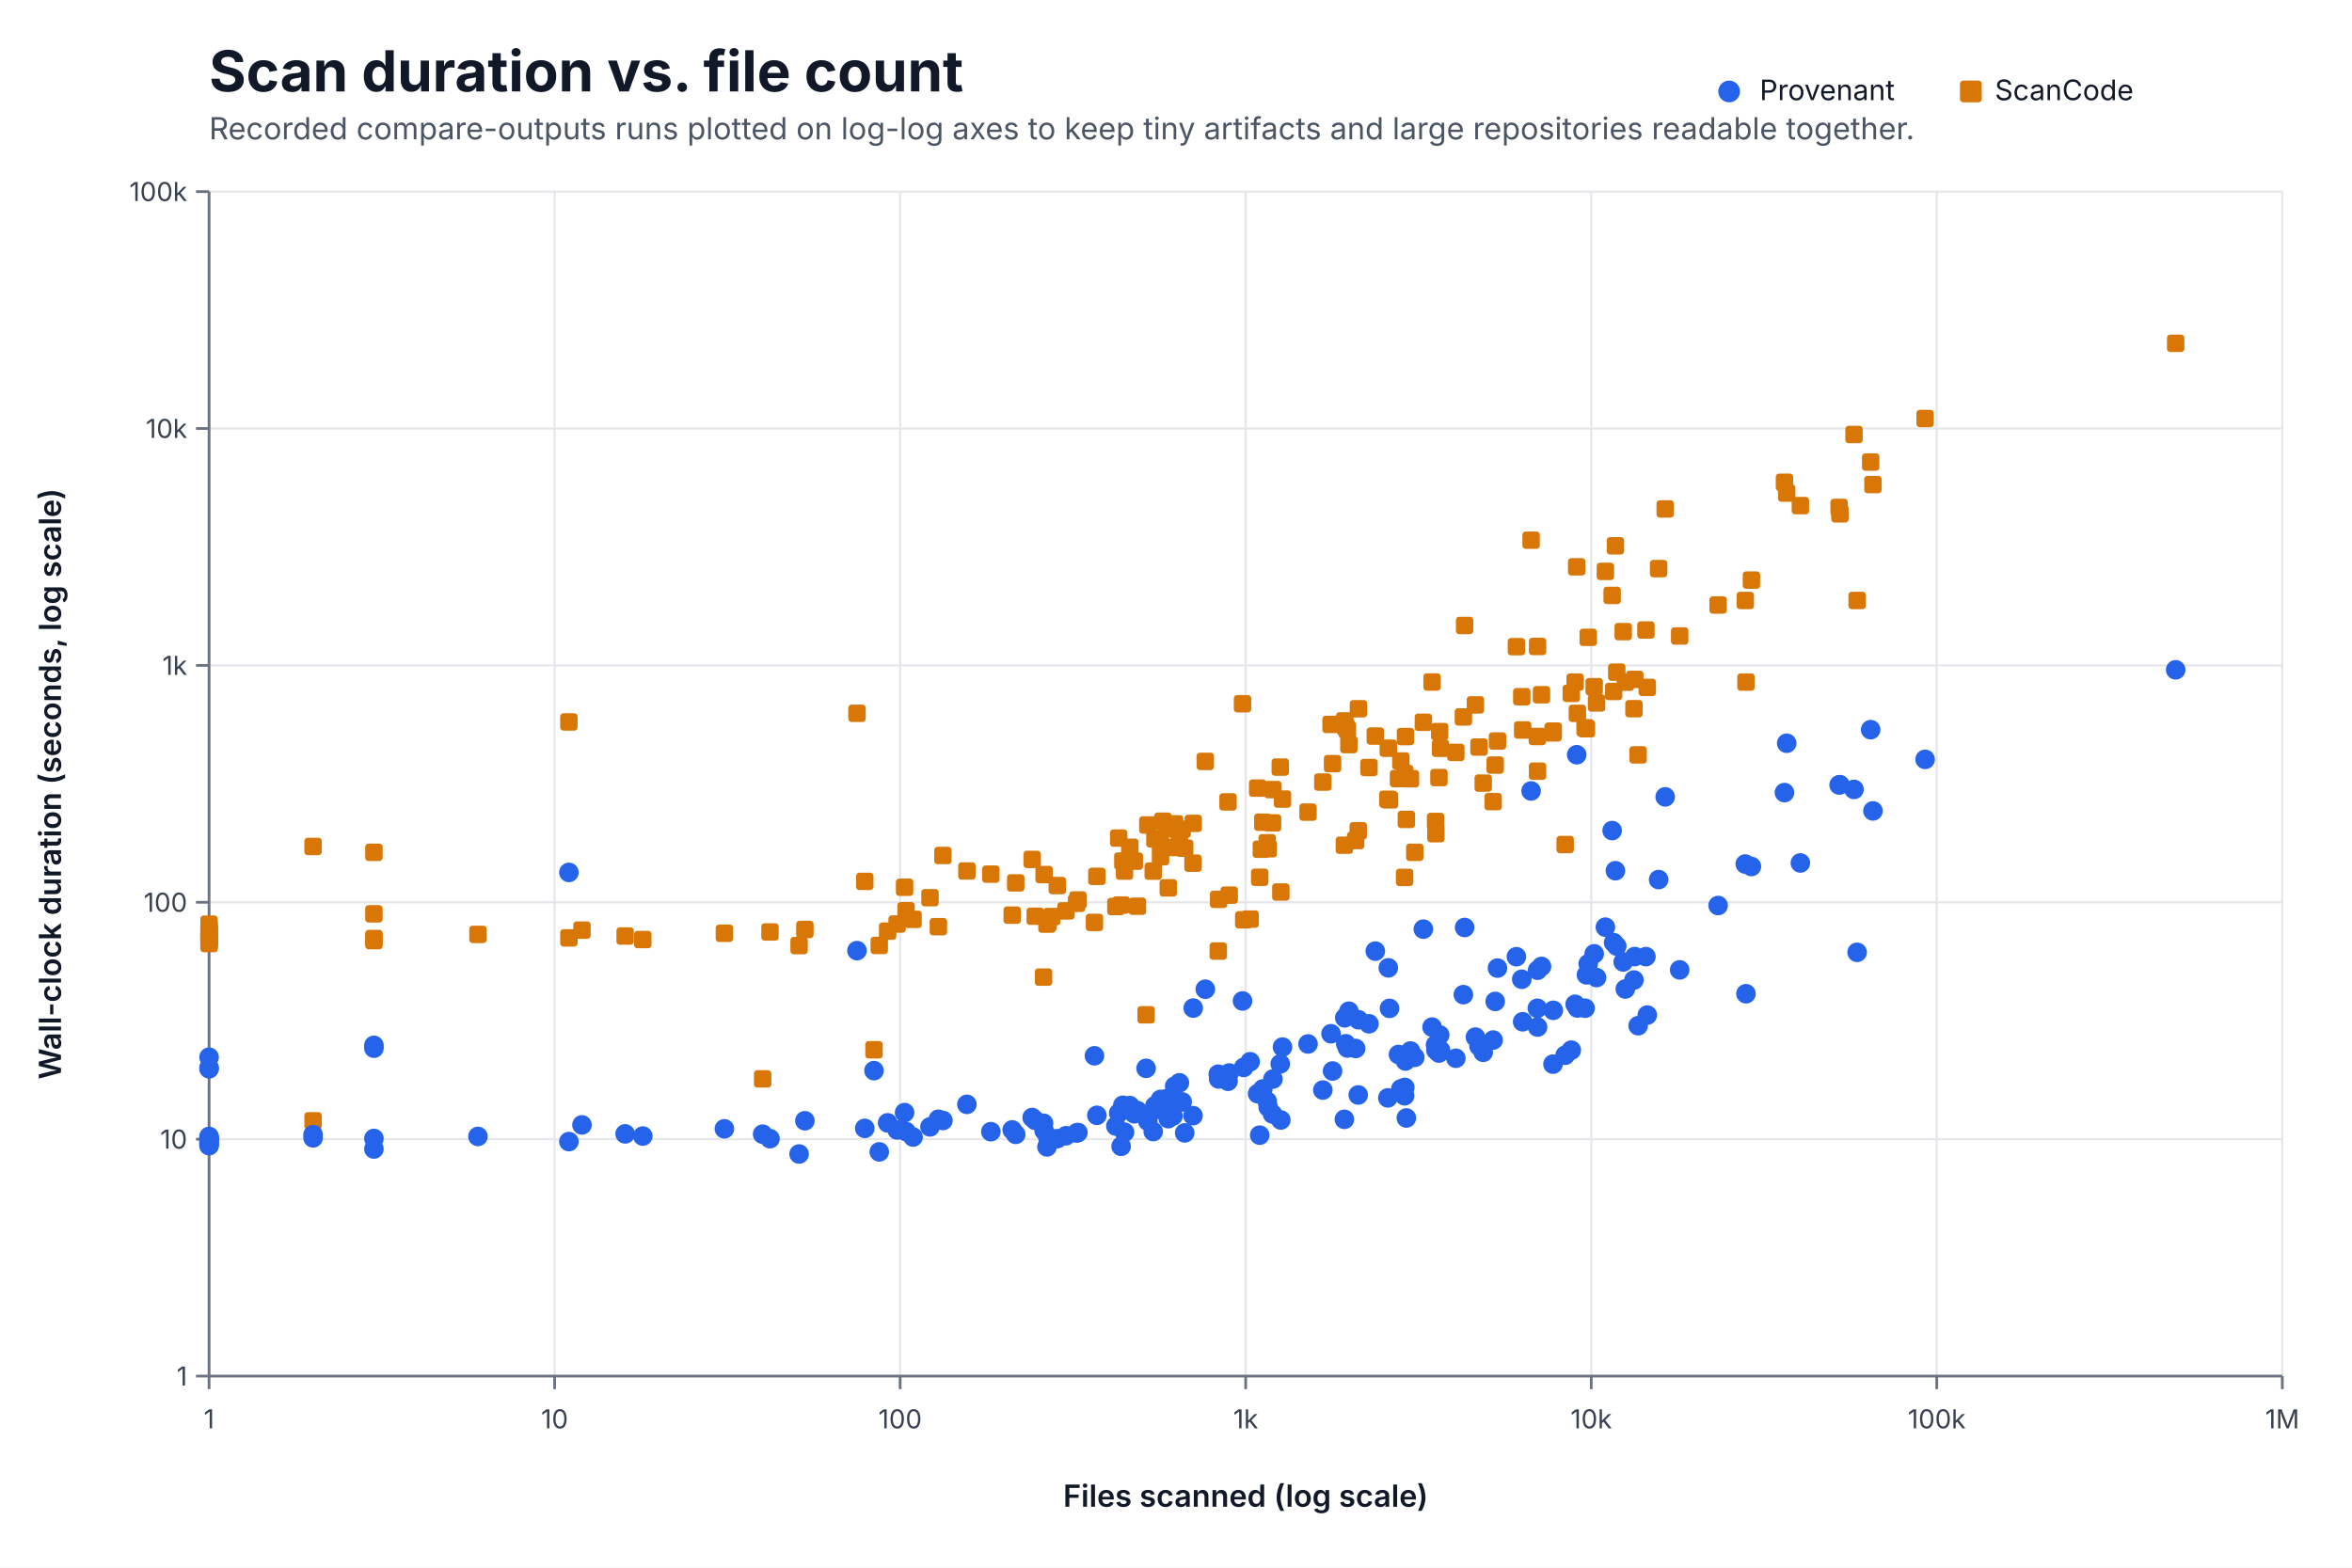
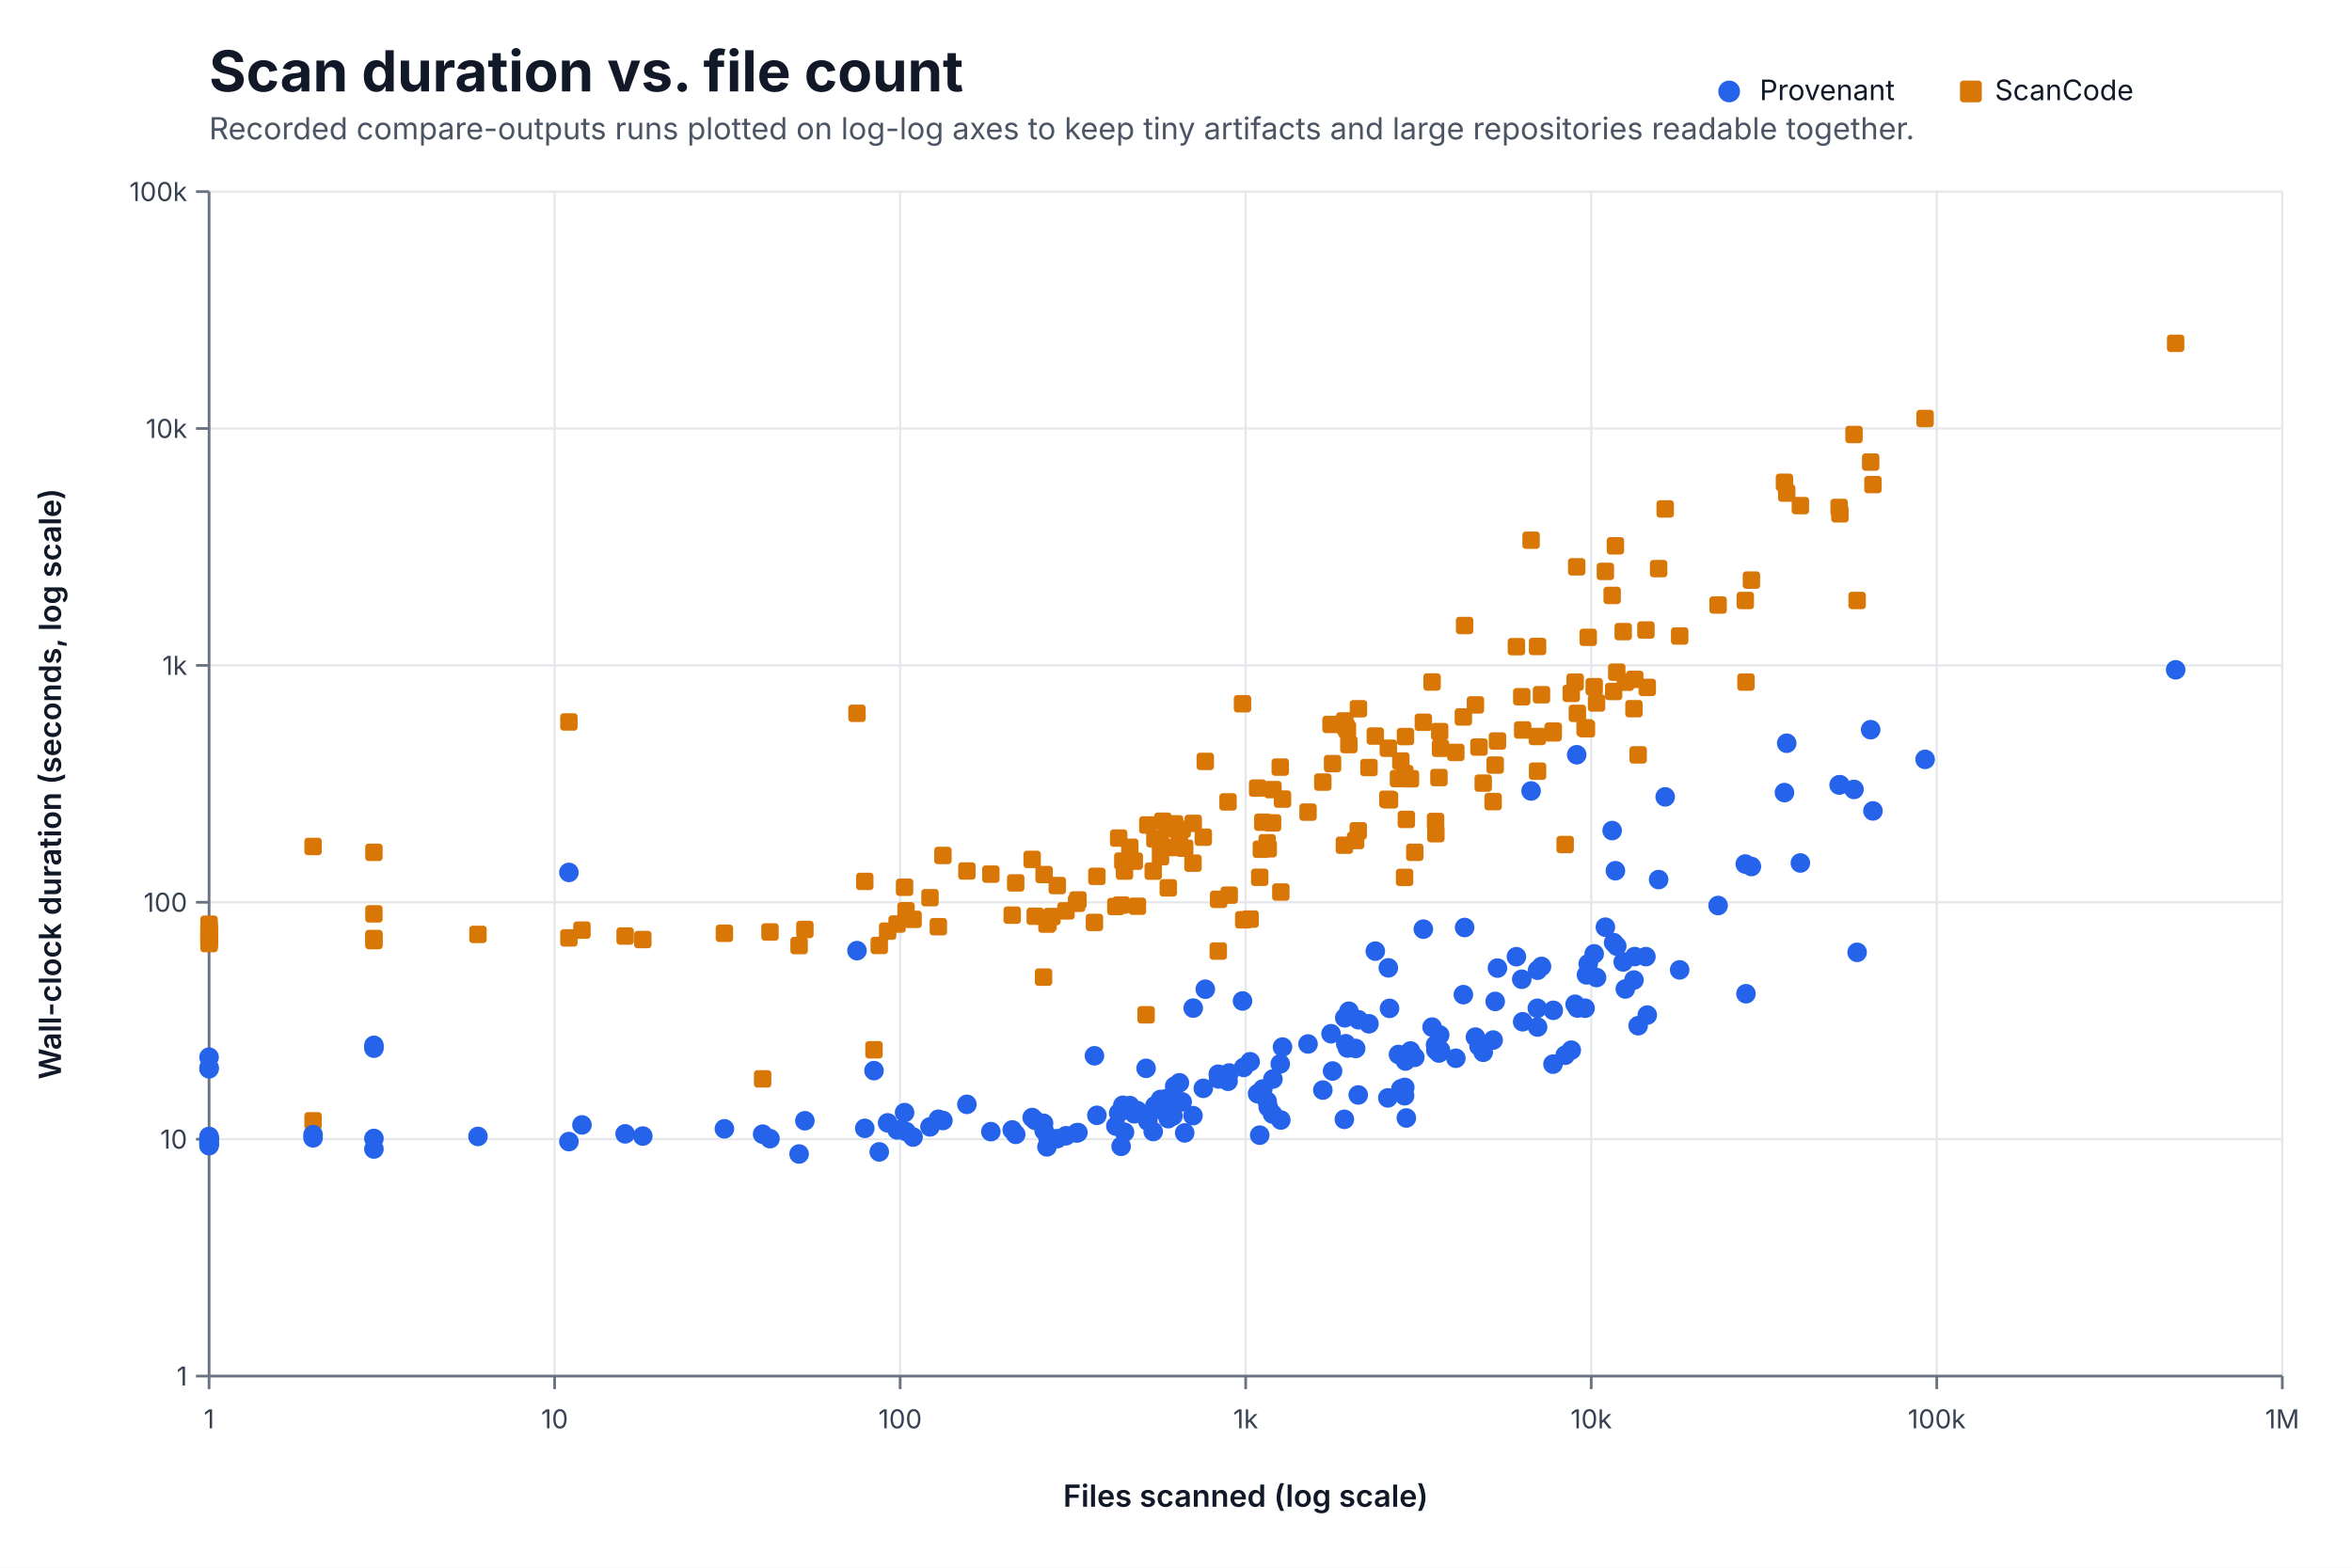
<svg xmlns="http://www.w3.org/2000/svg" width="1080" height="720" viewBox="0 0 1080 720" role="img" aria-labelledby="title desc">
  <style>
    text { font-family: -apple-system, BlinkMacSystemFont, "Segoe UI", sans-serif; fill: #111827; }
    .title { font-size: 26px; font-weight: 700; }
    .subtitle { font-size: 14px; fill: #4b5563; }
    .axis-label { font-size: 14px; font-weight: 600; }
    .tick { font-size: 12px; fill: #374151; }
    .grid { stroke: #e5e7eb; stroke-width: 1; }
    .axis { stroke: #6b7280; stroke-width: 1.25; }
    .legend-label { font-size: 13px; }
  </style>
  <rect x="0" y="0" width="1080" height="720" fill="white" />
  <text class="title" x="96" y="42">Scan duration vs. file count</text>
  <text class="subtitle" x="96" y="64">Recorded compare-outputs runs plotted on log-log axes to keep tiny artifacts and large repositories readable together.</text>
  <line class="grid" x1="96.00" y1="632.00" x2="1048.00" y2="632.00" />
  <line class="grid" x1="96.00" y1="523.20" x2="1048.00" y2="523.20" />
  <line class="grid" x1="96.00" y1="414.40" x2="1048.00" y2="414.40" />
  <line class="grid" x1="96.00" y1="305.60" x2="1048.00" y2="305.60" />
  <line class="grid" x1="96.00" y1="196.80" x2="1048.00" y2="196.80" />
  <line class="grid" x1="96.00" y1="88.00" x2="1048.00" y2="88.00" />
  <line class="grid" x1="96.00" y1="88.00" x2="96.00" y2="632.00" />
  <line class="grid" x1="254.67" y1="88.00" x2="254.67" y2="632.00" />
  <line class="grid" x1="413.33" y1="88.00" x2="413.33" y2="632.00" />
  <line class="grid" x1="572.00" y1="88.00" x2="572.00" y2="632.00" />
  <line class="grid" x1="730.67" y1="88.00" x2="730.67" y2="632.00" />
  <line class="grid" x1="889.33" y1="88.00" x2="889.33" y2="632.00" />
  <line class="grid" x1="1048.00" y1="88.00" x2="1048.00" y2="632.00" />
  <line class="axis" x1="96.00" y1="632.00" x2="1048.00" y2="632.00" />
  <line class="axis" x1="96.00" y1="88.00" x2="96.00" y2="632.00" />
  <line class="axis" x1="96.00" y1="632.00" x2="96.00" y2="638.00" />
  <text class="tick" x="96.00" y="656.00" text-anchor="middle">1</text>
  <line class="axis" x1="254.67" y1="632.00" x2="254.67" y2="638.00" />
  <text class="tick" x="254.67" y="656.00" text-anchor="middle">10</text>
  <line class="axis" x1="413.33" y1="632.00" x2="413.33" y2="638.00" />
  <text class="tick" x="413.33" y="656.00" text-anchor="middle">100</text>
  <line class="axis" x1="572.00" y1="632.00" x2="572.00" y2="638.00" />
  <text class="tick" x="572.00" y="656.00" text-anchor="middle">1k</text>
  <line class="axis" x1="730.67" y1="632.00" x2="730.67" y2="638.00" />
  <text class="tick" x="730.67" y="656.00" text-anchor="middle">10k</text>
  <line class="axis" x1="889.33" y1="632.00" x2="889.33" y2="638.00" />
  <text class="tick" x="889.33" y="656.00" text-anchor="middle">100k</text>
  <line class="axis" x1="1048.00" y1="632.00" x2="1048.00" y2="638.00" />
  <text class="tick" x="1048.00" y="656.00" text-anchor="middle">1M</text>
  <line class="axis" x1="90.00" y1="632.00" x2="96.00" y2="632.00" />
  <text class="tick" x="86.00" y="632.00" text-anchor="end" dominant-baseline="middle">1</text>
  <line class="axis" x1="90.00" y1="523.20" x2="96.00" y2="523.20" />
  <text class="tick" x="86.00" y="523.20" text-anchor="end" dominant-baseline="middle">10</text>
  <line class="axis" x1="90.00" y1="414.40" x2="96.00" y2="414.40" />
  <text class="tick" x="86.00" y="414.40" text-anchor="end" dominant-baseline="middle">100</text>
  <line class="axis" x1="90.00" y1="305.60" x2="96.00" y2="305.60" />
  <text class="tick" x="86.00" y="305.60" text-anchor="end" dominant-baseline="middle">1k</text>
  <line class="axis" x1="90.00" y1="196.80" x2="96.00" y2="196.80" />
  <text class="tick" x="86.00" y="196.80" text-anchor="end" dominant-baseline="middle">10k</text>
  <line class="axis" x1="90.00" y1="88.00" x2="96.00" y2="88.00" />
  <text class="tick" x="86.00" y="88.00" text-anchor="end" dominant-baseline="middle">100k</text>
  <text class="axis-label" x="572.00" y="692.00" text-anchor="middle">Files scanned (log scale)</text>
  <text class="axis-label" x="28" y="360.00" transform="rotate(-90 28 360.00)" text-anchor="middle">Wall-clock duration (seconds, log scale)</text>
  <g aria-label="Legend">
    <circle cx="794" cy="42" r="5" fill="#2563eb" />
    <text class="legend-label" x="808" y="46">Provenant</text>
    <rect x="900" y="37" width="10" height="10" fill="#d97706" rx="1.5" />
    <text class="legend-label" x="916" y="46">ScanCode</text>
  </g>
  <g aria-label="ScanCode points">
    <rect x="92.00" y="420.46" width="8" height="8" fill="#d97706" rx="1.5" />
    <rect x="92.00" y="423.47" width="8" height="8" fill="#d97706" rx="1.5" />
    <rect x="92.00" y="425.26" width="8" height="8" fill="#d97706" rx="1.5" />
    <rect x="92.00" y="424.52" width="8" height="8" fill="#d97706" rx="1.5" />
    <rect x="92.00" y="427.27" width="8" height="8" fill="#d97706" rx="1.5" />
    <rect x="92.00" y="422.38" width="8" height="8" fill="#d97706" rx="1.5" />
    <rect x="92.00" y="429.37" width="8" height="8" fill="#d97706" rx="1.5" />
    <rect x="92.00" y="428.44" width="8" height="8" fill="#d97706" rx="1.5" />
    <rect x="92.00" y="427.25" width="8" height="8" fill="#d97706" rx="1.5" />
    <rect x="92.00" y="424.52" width="8" height="8" fill="#d97706" rx="1.5" />
    <rect x="92.00" y="427.69" width="8" height="8" fill="#d97706" rx="1.5" />
    <rect x="92.00" y="424.87" width="8" height="8" fill="#d97706" rx="1.5" />
    <rect x="92.00" y="428.71" width="8" height="8" fill="#d97706" rx="1.5" />
    <rect x="139.76" y="510.78" width="8" height="8" fill="#d97706" rx="1.5" />
    <rect x="139.76" y="384.76" width="8" height="8" fill="#d97706" rx="1.5" />
    <rect x="167.70" y="427.04" width="8" height="8" fill="#d97706" rx="1.5" />
    <rect x="167.70" y="387.45" width="8" height="8" fill="#d97706" rx="1.5" />
    <rect x="167.70" y="427.99" width="8" height="8" fill="#d97706" rx="1.5" />
    <rect x="167.70" y="415.71" width="8" height="8" fill="#d97706" rx="1.5" />
    <rect x="215.47" y="425.14" width="8" height="8" fill="#d97706" rx="1.5" />
    <rect x="257.23" y="426.75" width="8" height="8" fill="#d97706" rx="1.5" />
    <rect x="257.23" y="327.58" width="8" height="8" fill="#d97706" rx="1.5" />
    <rect x="263.23" y="423.19" width="8" height="8" fill="#d97706" rx="1.5" />
    <rect x="283.05" y="425.90" width="8" height="8" fill="#d97706" rx="1.5" />
    <rect x="291.17" y="427.52" width="8" height="8" fill="#d97706" rx="1.5" />
    <rect x="328.63" y="424.63" width="8" height="8" fill="#d97706" rx="1.5" />
    <rect x="346.19" y="491.51" width="8" height="8" fill="#d97706" rx="1.5" />
    <rect x="349.56" y="424.02" width="8" height="8" fill="#d97706" rx="1.5" />
    <rect x="362.93" y="430.28" width="8" height="8" fill="#d97706" rx="1.5" />
    <rect x="365.59" y="422.87" width="8" height="8" fill="#d97706" rx="1.5" />
    <rect x="389.51" y="323.61" width="8" height="8" fill="#d97706" rx="1.5" />
    <rect x="393.09" y="400.80" width="8" height="8" fill="#d97706" rx="1.5" />
    <rect x="397.32" y="478.15" width="8" height="8" fill="#d97706" rx="1.5" />
    <rect x="399.74" y="430.21" width="8" height="8" fill="#d97706" rx="1.5" />
    <rect x="403.59" y="423.65" width="8" height="8" fill="#d97706" rx="1.5" />
    <rect x="407.94" y="420.39" width="8" height="8" fill="#d97706" rx="1.5" />
    <rect x="411.37" y="403.50" width="8" height="8" fill="#d97706" rx="1.5" />
    <rect x="412.04" y="414.30" width="8" height="8" fill="#d97706" rx="1.5" />
    <rect x="415.27" y="418.23" width="8" height="8" fill="#d97706" rx="1.5" />
    <rect x="423.04" y="408.29" width="8" height="8" fill="#d97706" rx="1.5" />
    <rect x="426.88" y="421.60" width="8" height="8" fill="#d97706" rx="1.5" />
    <rect x="428.98" y="388.90" width="8" height="8" fill="#d97706" rx="1.5" />
    <rect x="439.98" y="396.02" width="8" height="8" fill="#d97706" rx="1.5" />
    <rect x="450.98" y="397.47" width="8" height="8" fill="#d97706" rx="1.5" />
    <rect x="460.79" y="416.30" width="8" height="8" fill="#d97706" rx="1.5" />
    <rect x="462.40" y="401.49" width="8" height="8" fill="#d97706" rx="1.5" />
    <rect x="469.95" y="390.71" width="8" height="8" fill="#d97706" rx="1.5" />
    <rect x="471.36" y="416.81" width="8" height="8" fill="#d97706" rx="1.5" />
    <rect x="475.18" y="444.77" width="8" height="8" fill="#d97706" rx="1.5" />
    <rect x="475.44" y="397.66" width="8" height="8" fill="#d97706" rx="1.5" />
    <rect x="476.75" y="420.44" width="8" height="8" fill="#d97706" rx="1.5" />
    <rect x="477.26" y="419.74" width="8" height="8" fill="#d97706" rx="1.5" />
    <rect x="479.04" y="416.95" width="8" height="8" fill="#d97706" rx="1.5" />
    <rect x="481.50" y="402.72" width="8" height="8" fill="#d97706" rx="1.5" />
    <rect x="485.49" y="414.35" width="8" height="8" fill="#d97706" rx="1.5" />
    <rect x="490.34" y="410.86" width="8" height="8" fill="#d97706" rx="1.5" />
    <rect x="490.97" y="409.34" width="8" height="8" fill="#d97706" rx="1.5" />
    <rect x="498.55" y="419.64" width="8" height="8" fill="#d97706" rx="1.5" />
    <rect x="499.67" y="398.49" width="8" height="8" fill="#d97706" rx="1.5" />
    <rect x="508.39" y="412.34" width="8" height="8" fill="#d97706" rx="1.5" />
    <rect x="509.68" y="380.92" width="8" height="8" fill="#d97706" rx="1.5" />
    <rect x="510.80" y="411.66" width="8" height="8" fill="#d97706" rx="1.5" />
    <rect x="511.58" y="391.47" width="8" height="8" fill="#d97706" rx="1.5" />
    <rect x="512.36" y="396.07" width="8" height="8" fill="#d97706" rx="1.5" />
    <rect x="514.79" y="385.13" width="8" height="8" fill="#d97706" rx="1.5" />
    <rect x="516.85" y="391.50" width="8" height="8" fill="#d97706" rx="1.5" />
    <rect x="518.28" y="412.20" width="8" height="8" fill="#d97706" rx="1.5" />
    <rect x="522.27" y="462.08" width="8" height="8" fill="#d97706" rx="1.5" />
    <rect x="523.07" y="374.90" width="8" height="8" fill="#d97706" rx="1.5" />
    <rect x="525.54" y="396.10" width="8" height="8" fill="#d97706" rx="1.5" />
    <rect x="526.30" y="381.25" width="8" height="8" fill="#d97706" rx="1.5" />
    <rect x="528.90" y="383.91" width="8" height="8" fill="#d97706" rx="1.5" />
    <rect x="528.90" y="389.48" width="8" height="8" fill="#d97706" rx="1.5" />
    <rect x="529.99" y="373.16" width="8" height="8" fill="#d97706" rx="1.5" />
    <rect x="531.64" y="376.71" width="8" height="8" fill="#d97706" rx="1.5" />
    <rect x="532.45" y="403.78" width="8" height="8" fill="#d97706" rx="1.5" />
    <rect x="534.61" y="385.27" width="8" height="8" fill="#d97706" rx="1.5" />
    <rect x="535.39" y="374.38" width="8" height="8" fill="#d97706" rx="1.5" />
    <rect x="537.57" y="381.59" width="8" height="8" fill="#d97706" rx="1.5" />
    <rect x="538.84" y="376.84" width="8" height="8" fill="#d97706" rx="1.5" />
    <rect x="539.99" y="385.56" width="8" height="8" fill="#d97706" rx="1.5" />
    <rect x="543.81" y="392.44" width="8" height="8" fill="#d97706" rx="1.5" />
    <rect x="543.91" y="374.16" width="8" height="8" fill="#d97706" rx="1.5" />
+     <rect x="548.54" y="380.50" width="8" height="8" fill="#d97706" rx="1.5" />
    <rect x="549.45" y="345.68" width="8" height="8" fill="#d97706" rx="1.5" />
    <rect x="555.41" y="432.81" width="8" height="8" fill="#d97706" rx="1.5" />
    <rect x="555.57" y="409.04" width="8" height="8" fill="#d97706" rx="1.5" />
    <rect x="559.89" y="364.30" width="8" height="8" fill="#d97706" rx="1.5" />
    <rect x="560.43" y="407.11" width="8" height="8" fill="#d97706" rx="1.5" />
    <rect x="566.54" y="319.22" width="8" height="8" fill="#d97706" rx="1.5" />
    <rect x="567.10" y="418.44" width="8" height="8" fill="#d97706" rx="1.5" />
    <rect x="570.04" y="418.11" width="8" height="8" fill="#d97706" rx="1.5" />
    <rect x="573.49" y="357.97" width="8" height="8" fill="#d97706" rx="1.5" />
    <rect x="574.44" y="398.92" width="8" height="8" fill="#d97706" rx="1.5" />
    <rect x="575.19" y="386.04" width="8" height="8" fill="#d97706" rx="1.5" />
    <rect x="575.87" y="373.63" width="8" height="8" fill="#d97706" rx="1.5" />
    <rect x="577.87" y="383.06" width="8" height="8" fill="#d97706" rx="1.5" />
    <rect x="578.35" y="385.81" width="8" height="8" fill="#d97706" rx="1.5" />
    <rect x="580.33" y="373.93" width="8" height="8" fill="#d97706" rx="1.5" />
    <rect x="580.51" y="358.66" width="8" height="8" fill="#d97706" rx="1.5" />
    <rect x="583.87" y="348.30" width="8" height="8" fill="#d97706" rx="1.5" />
    <rect x="584.14" y="405.69" width="8" height="8" fill="#d97706" rx="1.5" />
    <rect x="584.90" y="363.00" width="8" height="8" fill="#d97706" rx="1.5" />
    <rect x="596.63" y="368.99" width="8" height="8" fill="#d97706" rx="1.5" />
    <rect x="603.42" y="355.19" width="8" height="8" fill="#d97706" rx="1.5" />
    <rect x="607.19" y="328.71" width="8" height="8" fill="#d97706" rx="1.5" />
    <rect x="607.89" y="346.71" width="8" height="8" fill="#d97706" rx="1.5" />
    <rect x="613.31" y="384.18" width="8" height="8" fill="#d97706" rx="1.5" />
    <rect x="613.49" y="327.10" width="8" height="8" fill="#d97706" rx="1.5" />
    <rect x="613.95" y="329.87" width="8" height="8" fill="#d97706" rx="1.5" />
    <rect x="614.72" y="331.19" width="8" height="8" fill="#d97706" rx="1.5" />
    <rect x="615.38" y="337.97" width="8" height="8" fill="#d97706" rx="1.5" />
    <rect x="618.50" y="382.03" width="8" height="8" fill="#d97706" rx="1.5" />
    <rect x="619.68" y="377.56" width="8" height="8" fill="#d97706" rx="1.5" />
    <rect x="619.78" y="321.51" width="8" height="8" fill="#d97706" rx="1.5" />
    <rect x="624.61" y="348.51" width="8" height="8" fill="#d97706" rx="1.5" />
    <rect x="627.52" y="334.06" width="8" height="8" fill="#d97706" rx="1.5" />
    <rect x="633.28" y="363.07" width="8" height="8" fill="#d97706" rx="1.5" />
    <rect x="633.50" y="339.64" width="8" height="8" fill="#d97706" rx="1.5" />
    <rect x="634.05" y="363.36" width="8" height="8" fill="#d97706" rx="1.5" />
    <rect x="638.16" y="353.58" width="8" height="8" fill="#d97706" rx="1.5" />
    <rect x="639.24" y="345.52" width="8" height="8" fill="#d97706" rx="1.5" />
    <rect x="640.96" y="398.96" width="8" height="8" fill="#d97706" rx="1.5" />
    <rect x="641.06" y="351.33" width="8" height="8" fill="#d97706" rx="1.5" />
    <rect x="641.37" y="334.28" width="8" height="8" fill="#d97706" rx="1.5" />
    <rect x="641.77" y="372.34" width="8" height="8" fill="#d97706" rx="1.5" />
    <rect x="643.66" y="353.67" width="8" height="8" fill="#d97706" rx="1.5" />
    <rect x="645.65" y="387.44" width="8" height="8" fill="#d97706" rx="1.5" />
    <rect x="649.58" y="327.73" width="8" height="8" fill="#d97706" rx="1.5" />
    <rect x="653.59" y="309.22" width="8" height="8" fill="#d97706" rx="1.5" />
    <rect x="655.19" y="373.28" width="8" height="8" fill="#d97706" rx="1.5" />
    <rect x="655.34" y="378.89" width="8" height="8" fill="#d97706" rx="1.5" />
    <rect x="656.74" y="353.11" width="8" height="8" fill="#d97706" rx="1.5" />
    <rect x="657.08" y="332.02" width="8" height="8" fill="#d97706" rx="1.5" />
    <rect x="657.46" y="339.67" width="8" height="8" fill="#d97706" rx="1.5" />
    <rect x="664.50" y="341.57" width="8" height="8" fill="#d97706" rx="1.5" />
    <rect x="667.96" y="325.26" width="8" height="8" fill="#d97706" rx="1.5" />
    <rect x="668.53" y="283.27" width="8" height="8" fill="#d97706" rx="1.5" />
    <rect x="673.50" y="319.74" width="8" height="8" fill="#d97706" rx="1.5" />
    <rect x="675.14" y="339.11" width="8" height="8" fill="#d97706" rx="1.5" />
    <rect x="677.07" y="355.67" width="8" height="8" fill="#d97706" rx="1.5" />
    <rect x="681.62" y="364.16" width="8" height="8" fill="#d97706" rx="1.5" />
    <rect x="682.57" y="347.38" width="8" height="8" fill="#d97706" rx="1.5" />
    <rect x="683.62" y="336.32" width="8" height="8" fill="#d97706" rx="1.5" />
    <rect x="692.31" y="293.00" width="8" height="8" fill="#d97706" rx="1.5" />
    <rect x="694.77" y="315.99" width="8" height="8" fill="#d97706" rx="1.5" />
    <rect x="695.18" y="331.26" width="8" height="8" fill="#d97706" rx="1.5" />
    <rect x="699.05" y="244.10" width="8" height="8" fill="#d97706" rx="1.5" />
    <rect x="701.92" y="334.25" width="8" height="8" fill="#d97706" rx="1.5" />
    <rect x="702.03" y="350.18" width="8" height="8" fill="#d97706" rx="1.5" />
    <rect x="702.03" y="292.91" width="8" height="8" fill="#d97706" rx="1.5" />
    <rect x="703.83" y="315.08" width="8" height="8" fill="#d97706" rx="1.5" />
    <rect x="709.11" y="332.59" width="8" height="8" fill="#d97706" rx="1.5" />
    <rect x="709.24" y="331.79" width="8" height="8" fill="#d97706" rx="1.5" />
    <rect x="714.70" y="383.87" width="8" height="8" fill="#d97706" rx="1.5" />
    <rect x="717.50" y="314.45" width="8" height="8" fill="#d97706" rx="1.5" />
    <rect x="719.28" y="309.28" width="8" height="8" fill="#d97706" rx="1.5" />
    <rect x="720.00" y="256.33" width="8" height="8" fill="#d97706" rx="1.5" />
    <rect x="720.30" y="323.62" width="8" height="8" fill="#d97706" rx="1.5" />
    <rect x="723.85" y="330.25" width="8" height="8" fill="#d97706" rx="1.5" />
    <rect x="724.48" y="330.69" width="8" height="8" fill="#d97706" rx="1.5" />
    <rect x="725.29" y="288.71" width="8" height="8" fill="#d97706" rx="1.5" />
    <rect x="728.03" y="311.39" width="8" height="8" fill="#d97706" rx="1.5" />
    <rect x="729.11" y="318.85" width="8" height="8" fill="#d97706" rx="1.5" />
    <rect x="733.17" y="258.43" width="8" height="8" fill="#d97706" rx="1.5" />
    <rect x="736.27" y="269.45" width="8" height="8" fill="#d97706" rx="1.5" />
    <rect x="736.95" y="313.57" width="8" height="8" fill="#d97706" rx="1.5" />
    <rect x="737.77" y="246.68" width="8" height="8" fill="#d97706" rx="1.5" />
    <rect x="738.39" y="304.71" width="8" height="8" fill="#d97706" rx="1.5" />
    <rect x="741.35" y="286.09" width="8" height="8" fill="#d97706" rx="1.5" />
    <rect x="742.32" y="309.33" width="8" height="8" fill="#d97706" rx="1.5" />
    <rect x="746.29" y="321.48" width="8" height="8" fill="#d97706" rx="1.5" />
    <rect x="746.66" y="308.03" width="8" height="8" fill="#d97706" rx="1.5" />
    <rect x="748.21" y="342.70" width="8" height="8" fill="#d97706" rx="1.5" />
    <rect x="751.78" y="285.35" width="8" height="8" fill="#d97706" rx="1.5" />
    <rect x="752.40" y="311.70" width="8" height="8" fill="#d97706" rx="1.5" />
    <rect x="757.62" y="257.15" width="8" height="8" fill="#d97706" rx="1.5" />
    <rect x="760.63" y="229.74" width="8" height="8" fill="#d97706" rx="1.5" />
    <rect x="767.28" y="288.09" width="8" height="8" fill="#d97706" rx="1.5" />
    <rect x="784.93" y="273.87" width="8" height="8" fill="#d97706" rx="1.5" />
    <rect x="797.40" y="271.78" width="8" height="8" fill="#d97706" rx="1.5" />
    <rect x="797.72" y="309.27" width="8" height="8" fill="#d97706" rx="1.5" />
    <rect x="800.22" y="262.42" width="8" height="8" fill="#d97706" rx="1.5" />
    <rect x="815.39" y="217.51" width="8" height="8" fill="#d97706" rx="1.5" />
    <rect x="816.43" y="222.46" width="8" height="8" fill="#d97706" rx="1.5" />
    <rect x="822.70" y="228.21" width="8" height="8" fill="#d97706" rx="1.5" />
    <rect x="840.49" y="229.06" width="8" height="8" fill="#d97706" rx="1.5" />
    <rect x="840.86" y="231.99" width="8" height="8" fill="#d97706" rx="1.5" />
    <rect x="847.33" y="195.56" width="8" height="8" fill="#d97706" rx="1.5" />
    <rect x="848.76" y="271.78" width="8" height="8" fill="#d97706" rx="1.5" />
    <rect x="854.98" y="208.23" width="8" height="8" fill="#d97706" rx="1.5" />
    <rect x="856.03" y="218.55" width="8" height="8" fill="#d97706" rx="1.5" />
    <rect x="879.98" y="188.22" width="8" height="8" fill="#d97706" rx="1.5" />
    <rect x="995.03" y="153.67" width="8" height="8" fill="#d97706" rx="1.5" />
  </g>
  <g aria-label="Provenant points">
    <circle cx="96.00" cy="522.92" r="4.5" fill="#2563eb" />
    <circle cx="96.00" cy="522.78" r="4.5" fill="#2563eb" />
    <circle cx="96.00" cy="522.68" r="4.5" fill="#2563eb" />
    <circle cx="96.00" cy="521.94" r="4.5" fill="#2563eb" />
    <circle cx="96.00" cy="524.83" r="4.5" fill="#2563eb" />
    <circle cx="96.00" cy="490.35" r="4.5" fill="#2563eb" />
    <circle cx="96.00" cy="485.54" r="4.5" fill="#2563eb" />
    <circle cx="96.00" cy="526.17" r="4.5" fill="#2563eb" />
    <circle cx="96.00" cy="524.11" r="4.5" fill="#2563eb" />
    <circle cx="96.00" cy="525.13" r="4.5" fill="#2563eb" />
    <circle cx="96.00" cy="523.72" r="4.5" fill="#2563eb" />
    <circle cx="96.00" cy="490.88" r="4.5" fill="#2563eb" />
    <circle cx="96.00" cy="525.97" r="4.5" fill="#2563eb" />
    <circle cx="143.76" cy="521.12" r="4.5" fill="#2563eb" />
    <circle cx="143.76" cy="522.59" r="4.5" fill="#2563eb" />
    <circle cx="171.70" cy="522.87" r="4.5" fill="#2563eb" />
    <circle cx="171.70" cy="527.71" r="4.5" fill="#2563eb" />
    <circle cx="171.70" cy="480.11" r="4.5" fill="#2563eb" />
    <circle cx="171.70" cy="481.40" r="4.5" fill="#2563eb" />
    <circle cx="219.47" cy="521.94" r="4.5" fill="#2563eb" />
    <circle cx="261.23" cy="524.30" r="4.5" fill="#2563eb" />
    <circle cx="261.23" cy="400.68" r="4.5" fill="#2563eb" />
    <circle cx="267.23" cy="516.64" r="4.5" fill="#2563eb" />
    <circle cx="287.05" cy="520.76" r="4.5" fill="#2563eb" />
    <circle cx="295.17" cy="521.76" r="4.5" fill="#2563eb" />
    <circle cx="332.63" cy="518.44" r="4.5" fill="#2563eb" />
    <circle cx="350.19" cy="520.89" r="4.5" fill="#2563eb" />
    <circle cx="353.56" cy="522.96" r="4.5" fill="#2563eb" />
    <circle cx="366.93" cy="530.00" r="4.5" fill="#2563eb" />
    <circle cx="369.59" cy="514.74" r="4.5" fill="#2563eb" />
    <circle cx="393.51" cy="436.60" r="4.5" fill="#2563eb" />
    <circle cx="397.09" cy="518.23" r="4.5" fill="#2563eb" />
    <circle cx="401.32" cy="491.72" r="4.5" fill="#2563eb" />
    <circle cx="403.74" cy="529.03" r="4.5" fill="#2563eb" />
    <circle cx="407.59" cy="515.70" r="4.5" fill="#2563eb" />
    <circle cx="411.94" cy="518.95" r="4.5" fill="#2563eb" />
    <circle cx="415.37" cy="510.99" r="4.5" fill="#2563eb" />
    <circle cx="416.04" cy="519.69" r="4.5" fill="#2563eb" />
    <circle cx="419.27" cy="522.22" r="4.5" fill="#2563eb" />
    <circle cx="427.04" cy="517.55" r="4.5" fill="#2563eb" />
    <circle cx="430.88" cy="514.04" r="4.5" fill="#2563eb" />
    <circle cx="432.98" cy="514.62" r="4.5" fill="#2563eb" />
    <circle cx="443.98" cy="507.20" r="4.5" fill="#2563eb" />
    <circle cx="454.98" cy="519.74" r="4.5" fill="#2563eb" />
    <circle cx="464.79" cy="518.95" r="4.5" fill="#2563eb" />
    <circle cx="466.40" cy="520.98" r="4.5" fill="#2563eb" />
    <circle cx="473.95" cy="513.26" r="4.5" fill="#2563eb" />
    <circle cx="475.36" cy="514.55" r="4.5" fill="#2563eb" />
    <circle cx="479.18" cy="515.90" r="4.5" fill="#2563eb" />
    <circle cx="479.44" cy="519.30" r="4.5" fill="#2563eb" />
    <circle cx="480.75" cy="526.73" r="4.5" fill="#2563eb" />
    <circle cx="481.26" cy="522.92" r="4.5" fill="#2563eb" />
    <circle cx="483.04" cy="523.01" r="4.5" fill="#2563eb" />
    <circle cx="485.50" cy="522.96" r="4.5" fill="#2563eb" />
    <circle cx="489.49" cy="521.62" r="4.5" fill="#2563eb" />
    <circle cx="494.34" cy="520.36" r="4.5" fill="#2563eb" />
    <circle cx="494.97" cy="520.14" r="4.5" fill="#2563eb" />
    <circle cx="502.55" cy="484.90" r="4.5" fill="#2563eb" />
    <circle cx="503.67" cy="512.24" r="4.5" fill="#2563eb" />
    <circle cx="512.39" cy="517.17" r="4.5" fill="#2563eb" />
    <circle cx="513.68" cy="511.20" r="4.5" fill="#2563eb" />
    <circle cx="514.80" cy="526.48" r="4.5" fill="#2563eb" />
    <circle cx="515.58" cy="507.64" r="4.5" fill="#2563eb" />
    <circle cx="516.36" cy="520.00" r="4.5" fill="#2563eb" />
    <circle cx="518.79" cy="507.78" r="4.5" fill="#2563eb" />
    <circle cx="520.85" cy="511.54" r="4.5" fill="#2563eb" />
    <circle cx="522.28" cy="510.08" r="4.5" fill="#2563eb" />
    <circle cx="526.27" cy="490.66" r="4.5" fill="#2563eb" />
    <circle cx="527.07" cy="514.90" r="4.5" fill="#2563eb" />
    <circle cx="529.54" cy="519.69" r="4.5" fill="#2563eb" />
    <circle cx="530.30" cy="507.88" r="4.5" fill="#2563eb" />
    <circle cx="532.90" cy="504.96" r="4.5" fill="#2563eb" />
    <circle cx="532.90" cy="509.65" r="4.5" fill="#2563eb" />
    <circle cx="533.99" cy="505.42" r="4.5" fill="#2563eb" />
    <circle cx="535.64" cy="504.61" r="4.5" fill="#2563eb" />
    <circle cx="536.45" cy="513.77" r="4.5" fill="#2563eb" />
    <circle cx="538.61" cy="512.54" r="4.5" fill="#2563eb" />
    <circle cx="539.39" cy="498.86" r="4.5" fill="#2563eb" />
    <circle cx="541.57" cy="497.30" r="4.5" fill="#2563eb" />
    <circle cx="542.84" cy="506.07" r="4.5" fill="#2563eb" />
    <circle cx="543.99" cy="520.31" r="4.5" fill="#2563eb" />
    <circle cx="547.81" cy="512.39" r="4.5" fill="#2563eb" />
    <circle cx="547.91" cy="462.99" r="4.5" fill="#2563eb" />
+     <circle cx="552.54" cy="499.85" r="4.5" fill="#2563eb" />
    <circle cx="553.45" cy="454.32" r="4.5" fill="#2563eb" />
    <circle cx="559.41" cy="493.35" r="4.5" fill="#2563eb" />
    <circle cx="559.57" cy="495.53" r="4.5" fill="#2563eb" />
    <circle cx="563.89" cy="496.60" r="4.5" fill="#2563eb" />
    <circle cx="564.43" cy="492.80" r="4.5" fill="#2563eb" />
    <circle cx="570.54" cy="459.72" r="4.5" fill="#2563eb" />
    <circle cx="571.10" cy="490.24" r="4.5" fill="#2563eb" />
    <circle cx="574.04" cy="487.63" r="4.5" fill="#2563eb" />
    <circle cx="577.49" cy="502.31" r="4.5" fill="#2563eb" />
    <circle cx="578.44" cy="521.35" r="4.5" fill="#2563eb" />
    <circle cx="579.19" cy="502.52" r="4.5" fill="#2563eb" />
    <circle cx="579.87" cy="500.14" r="4.5" fill="#2563eb" />
    <circle cx="581.87" cy="505.77" r="4.5" fill="#2563eb" />
    <circle cx="582.35" cy="508.50" r="4.5" fill="#2563eb" />
    <circle cx="584.33" cy="511.65" r="4.5" fill="#2563eb" />
    <circle cx="584.51" cy="495.58" r="4.5" fill="#2563eb" />
    <circle cx="587.87" cy="488.62" r="4.5" fill="#2563eb" />
    <circle cx="588.14" cy="514.39" r="4.5" fill="#2563eb" />
    <circle cx="588.90" cy="480.90" r="4.5" fill="#2563eb" />
    <circle cx="600.63" cy="479.47" r="4.5" fill="#2563eb" />
    <circle cx="607.42" cy="500.64" r="4.5" fill="#2563eb" />
    <circle cx="611.19" cy="474.77" r="4.5" fill="#2563eb" />
    <circle cx="611.89" cy="491.89" r="4.5" fill="#2563eb" />
    <circle cx="617.31" cy="514.08" r="4.5" fill="#2563eb" />
    <circle cx="617.49" cy="467.46" r="4.5" fill="#2563eb" />
    <circle cx="617.95" cy="479.38" r="4.5" fill="#2563eb" />
    <circle cx="618.72" cy="481.32" r="4.5" fill="#2563eb" />
    <circle cx="619.38" cy="464.43" r="4.5" fill="#2563eb" />
    <circle cx="622.50" cy="481.54" r="4.5" fill="#2563eb" />
    <circle cx="623.68" cy="502.89" r="4.5" fill="#2563eb" />
    <circle cx="623.78" cy="468.34" r="4.5" fill="#2563eb" />
    <circle cx="628.61" cy="470.20" r="4.5" fill="#2563eb" />
    <circle cx="631.52" cy="436.83" r="4.5" fill="#2563eb" />
    <circle cx="637.28" cy="504.23" r="4.5" fill="#2563eb" />
    <circle cx="637.50" cy="444.51" r="4.5" fill="#2563eb" />
    <circle cx="638.05" cy="463.12" r="4.5" fill="#2563eb" />
    <circle cx="642.16" cy="484.30" r="4.5" fill="#2563eb" />
    <circle cx="643.24" cy="500.11" r="4.5" fill="#2563eb" />
    <circle cx="644.96" cy="503.26" r="4.5" fill="#2563eb" />
    <circle cx="645.06" cy="499.42" r="4.5" fill="#2563eb" />
    <circle cx="645.37" cy="487.30" r="4.5" fill="#2563eb" />
    <circle cx="645.77" cy="513.46" r="4.5" fill="#2563eb" />
    <circle cx="647.66" cy="482.69" r="4.5" fill="#2563eb" />
    <circle cx="649.65" cy="485.60" r="4.5" fill="#2563eb" />
    <circle cx="653.58" cy="426.73" r="4.5" fill="#2563eb" />
    <circle cx="657.59" cy="471.72" r="4.5" fill="#2563eb" />
    <circle cx="659.19" cy="479.87" r="4.5" fill="#2563eb" />
    <circle cx="659.34" cy="482.33" r="4.5" fill="#2563eb" />
    <circle cx="660.74" cy="483.64" r="4.5" fill="#2563eb" />
    <circle cx="661.08" cy="475.33" r="4.5" fill="#2563eb" />
    <circle cx="661.46" cy="482.35" r="4.5" fill="#2563eb" />
    <circle cx="668.50" cy="486.03" r="4.5" fill="#2563eb" />
    <circle cx="671.96" cy="456.82" r="4.5" fill="#2563eb" />
    <circle cx="672.53" cy="425.98" r="4.5" fill="#2563eb" />
    <circle cx="677.50" cy="476.32" r="4.5" fill="#2563eb" />
    <circle cx="679.14" cy="480.47" r="4.5" fill="#2563eb" />
    <circle cx="681.07" cy="483.29" r="4.5" fill="#2563eb" />
    <circle cx="685.62" cy="477.67" r="4.5" fill="#2563eb" />
    <circle cx="686.57" cy="459.93" r="4.5" fill="#2563eb" />
    <circle cx="687.62" cy="444.62" r="4.5" fill="#2563eb" />
    <circle cx="696.31" cy="439.39" r="4.5" fill="#2563eb" />
    <circle cx="698.77" cy="449.75" r="4.5" fill="#2563eb" />
    <circle cx="699.18" cy="469.27" r="4.5" fill="#2563eb" />
    <circle cx="703.05" cy="363.27" r="4.5" fill="#2563eb" />
    <circle cx="705.92" cy="463.08" r="4.5" fill="#2563eb" />
    <circle cx="706.03" cy="471.70" r="4.5" fill="#2563eb" />
    <circle cx="706.03" cy="445.60" r="4.5" fill="#2563eb" />
    <circle cx="707.83" cy="443.86" r="4.5" fill="#2563eb" />
    <circle cx="713.11" cy="488.73" r="4.5" fill="#2563eb" />
    <circle cx="713.24" cy="464.02" r="4.5" fill="#2563eb" />
    <circle cx="718.70" cy="484.65" r="4.5" fill="#2563eb" />
    <circle cx="721.50" cy="482.31" r="4.5" fill="#2563eb" />
    <circle cx="723.28" cy="461.24" r="4.5" fill="#2563eb" />
    <circle cx="724.00" cy="346.63" r="4.5" fill="#2563eb" />
    <circle cx="724.30" cy="462.95" r="4.5" fill="#2563eb" />
    <circle cx="727.85" cy="463.04" r="4.5" fill="#2563eb" />
    <circle cx="728.48" cy="447.72" r="4.5" fill="#2563eb" />
    <circle cx="729.29" cy="442.66" r="4.5" fill="#2563eb" />
    <circle cx="732.03" cy="438.07" r="4.5" fill="#2563eb" />
    <circle cx="733.11" cy="448.97" r="4.5" fill="#2563eb" />
    <circle cx="737.17" cy="425.83" r="4.5" fill="#2563eb" />
    <circle cx="740.27" cy="381.46" r="4.5" fill="#2563eb" />
    <circle cx="740.95" cy="432.92" r="4.5" fill="#2563eb" />
    <circle cx="741.77" cy="399.90" r="4.5" fill="#2563eb" />
    <circle cx="742.39" cy="434.52" r="4.5" fill="#2563eb" />
    <circle cx="745.35" cy="441.80" r="4.5" fill="#2563eb" />
    <circle cx="746.32" cy="454.22" r="4.5" fill="#2563eb" />
    <circle cx="750.29" cy="450.10" r="4.5" fill="#2563eb" />
    <circle cx="750.66" cy="439.33" r="4.5" fill="#2563eb" />
    <circle cx="752.21" cy="471.08" r="4.5" fill="#2563eb" />
    <circle cx="755.78" cy="439.36" r="4.5" fill="#2563eb" />
    <circle cx="756.40" cy="466.20" r="4.5" fill="#2563eb" />
    <circle cx="761.62" cy="403.97" r="4.5" fill="#2563eb" />
    <circle cx="764.63" cy="365.98" r="4.5" fill="#2563eb" />
    <circle cx="771.28" cy="445.44" r="4.5" fill="#2563eb" />
    <circle cx="788.93" cy="415.88" r="4.5" fill="#2563eb" />
    <circle cx="801.40" cy="396.83" r="4.5" fill="#2563eb" />
    <circle cx="801.72" cy="456.40" r="4.5" fill="#2563eb" />
    <circle cx="804.22" cy="397.97" r="4.5" fill="#2563eb" />
    <circle cx="819.39" cy="364.02" r="4.5" fill="#2563eb" />
    <circle cx="820.43" cy="341.35" r="4.5" fill="#2563eb" />
    <circle cx="826.70" cy="396.34" r="4.5" fill="#2563eb" />
    <circle cx="844.49" cy="360.50" r="4.5" fill="#2563eb" />
    <circle cx="844.86" cy="360.39" r="4.5" fill="#2563eb" />
    <circle cx="851.33" cy="362.56" r="4.5" fill="#2563eb" />
    <circle cx="852.76" cy="437.38" r="4.5" fill="#2563eb" />
    <circle cx="858.98" cy="335.12" r="4.5" fill="#2563eb" />
    <circle cx="860.03" cy="372.43" r="4.5" fill="#2563eb" />
    <circle cx="883.98" cy="348.76" r="4.5" fill="#2563eb" />
    <circle cx="999.03" cy="307.63" r="4.5" fill="#2563eb" />
  </g>
</svg>
